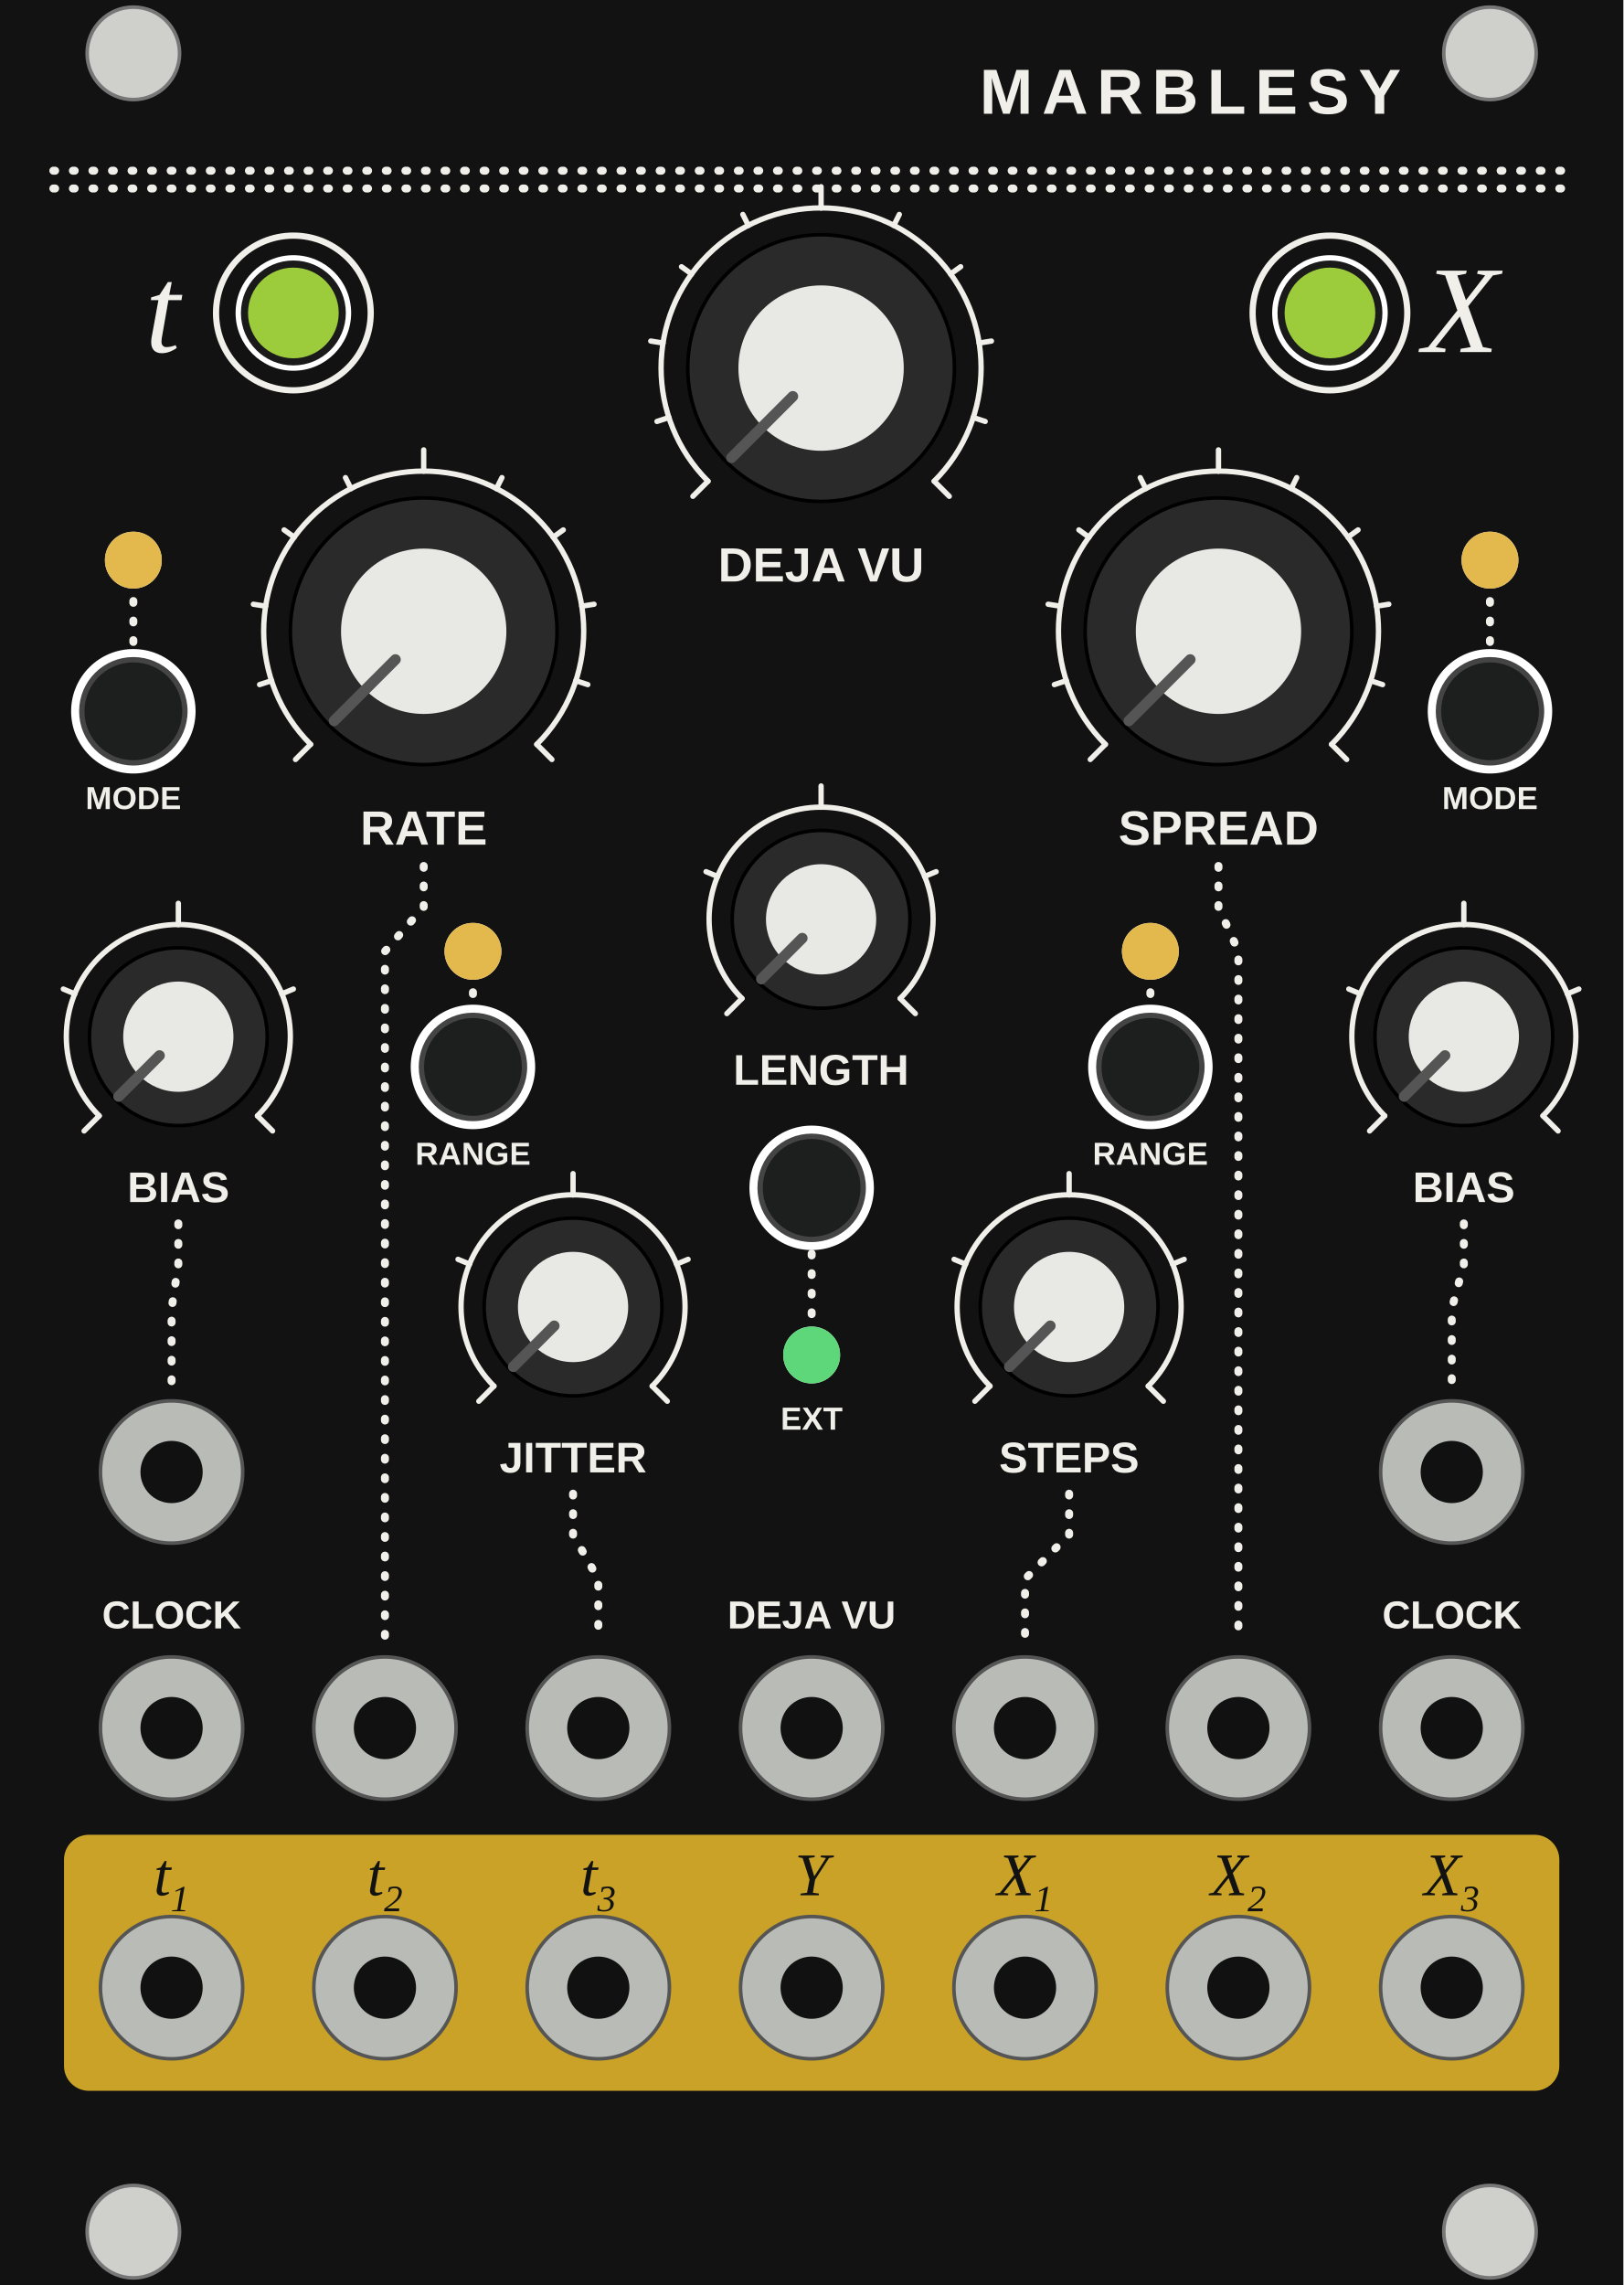
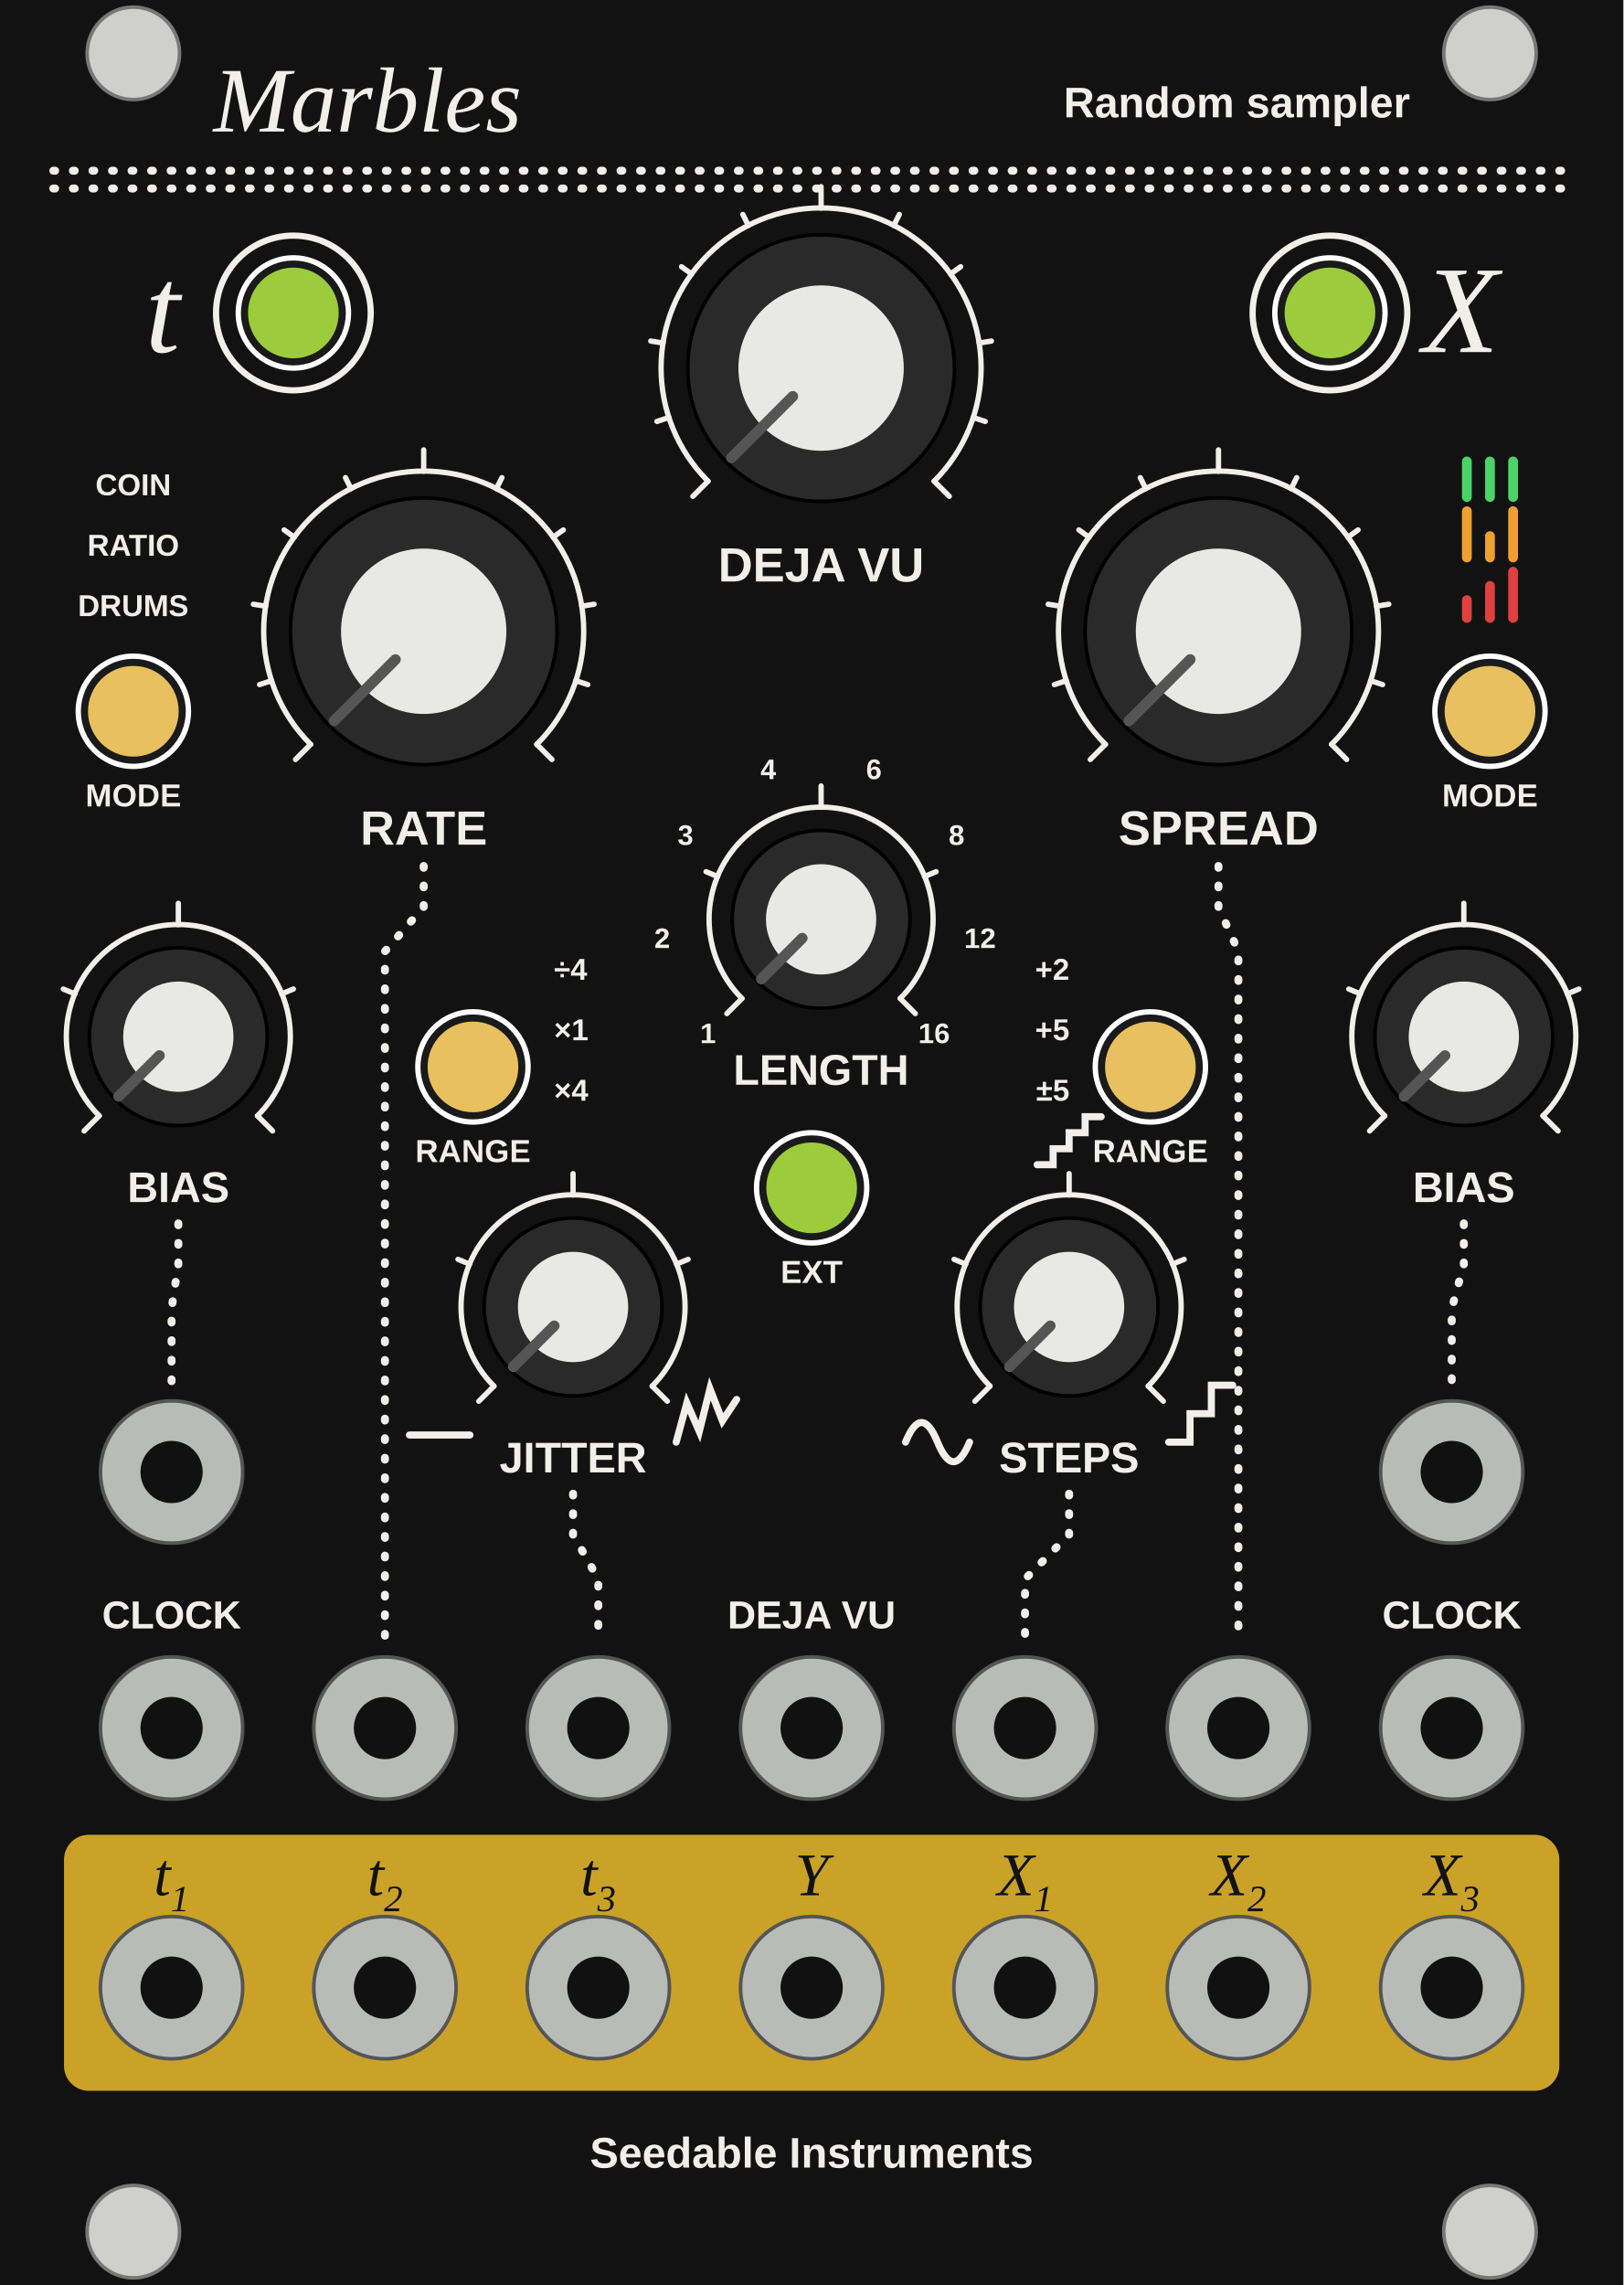
<svg xmlns="http://www.w3.org/2000/svg" width="91.3mm" height="128.5mm" viewBox="0 0 91.3 128.5">
  <style>text{font-family:Arial, Helvetica, sans-serif;font-weight:bold;fill:#f0efe9} .serif{font-family:Georgia, Times New Roman, serif;font-style:italic;font-weight:normal} .silk{stroke:#f0efe9;fill:none;stroke-linecap:round} .dots{stroke-dasharray:0.1 1.0;stroke-width:0.45} .copper{fill:#c9a227} .cu-text{fill:#121212} .hole{fill:#ffffff;stroke:none}</style>
  <rect x="0" y="0" width="91.3" height="128.5" fill="#121212" />
  <g id="silk">
-     <text x="78.80" y="6.40" font-size="3.6" text-anchor="end" letter-spacing="0.5">MARBLESY</text>
+     <text x="12.00" y="7.40" font-size="5.2" text-anchor="start" class="serif">Marbles</text>
+     <text x="79.30" y="6.60" font-size="2.4" text-anchor="end">Random sampler</text>
+     <text x="45.65" y="121.90" font-size="2.4" text-anchor="middle">Seedable Instruments</text>
    <line x1="3" y1="9.6" x2="88.3" y2="9.6" class="silk dots" />
    <line x1="3" y1="10.6" x2="88.3" y2="10.6" class="silk dots" />
    <text x="9.15" y="19.80" font-size="7.0" text-anchor="middle" class="serif">t</text>
    <text x="82.15" y="19.80" font-size="7.0" text-anchor="middle" class="serif">X</text>
    <circle cx="16.50" cy="17.60" r="4.35" class="silk" stroke-width="0.35" />
    <circle cx="74.80" cy="17.60" r="4.35" class="silk" stroke-width="0.35" />
+     <text x="7.50" y="27.85" font-size="1.7" text-anchor="middle" fill="#4bd36a">COIN</text>
+     <text x="7.50" y="31.25" font-size="1.7" text-anchor="middle" fill="#f0a030">RATIO</text>
+     <text x="7.50" y="34.65" font-size="1.7" text-anchor="middle" fill="#e04040">DRUMS</text>
+     <text x="31.15" y="55.10" font-size="1.7" text-anchor="start" fill="#4bd36a">÷4</text>
+     <text x="31.15" y="58.50" font-size="1.7" text-anchor="start" fill="#f0a030">×1</text>
+     <text x="31.15" y="61.90" font-size="1.7" text-anchor="start" fill="#e04040">×4</text>
+     <text x="60.15" y="55.10" font-size="1.7" text-anchor="end" fill="#4bd36a">+2</text>
+     <text x="60.15" y="58.50" font-size="1.7" text-anchor="end" fill="#f0a030">+5</text>
+     <text x="60.15" y="61.90" font-size="1.7" text-anchor="end" fill="#e04040">±5</text>
+     <line x1="82.50" y1="27.95" x2="82.50" y2="25.95" stroke="#4bd36a" stroke-width="0.55" stroke-linecap="round" />
+     <line x1="83.80" y1="27.95" x2="83.80" y2="25.95" stroke="#4bd36a" stroke-width="0.55" stroke-linecap="round" />
+     <line x1="85.10" y1="27.95" x2="85.10" y2="25.95" stroke="#4bd36a" stroke-width="0.55" stroke-linecap="round" />
+     <line x1="82.50" y1="31.35" x2="82.50" y2="28.75" stroke="#f0a030" stroke-width="0.55" stroke-linecap="round" />
+     <line x1="83.80" y1="31.35" x2="83.80" y2="30.15" stroke="#f0a030" stroke-width="0.55" stroke-linecap="round" />
+     <line x1="85.10" y1="31.35" x2="85.10" y2="28.75" stroke="#f0a030" stroke-width="0.55" stroke-linecap="round" />
+     <line x1="82.50" y1="34.75" x2="82.50" y2="33.75" stroke="#e04040" stroke-width="0.55" stroke-linecap="round" />
+     <line x1="83.80" y1="34.75" x2="83.80" y2="32.95" stroke="#e04040" stroke-width="0.55" stroke-linecap="round" />
+     <line x1="85.10" y1="34.75" x2="85.10" y2="32.15" stroke="#e04040" stroke-width="0.55" stroke-linecap="round" />
+     <text x="39.82" y="58.66" font-size="1.6" text-anchor="middle">1</text>
+     <text x="37.24" y="53.31" font-size="1.6" text-anchor="middle">2</text>
+     <text x="38.56" y="47.51" font-size="1.6" text-anchor="middle">3</text>
+     <text x="43.21" y="43.81" font-size="1.6" text-anchor="middle">4</text>
+     <text x="49.15" y="43.81" font-size="1.6" text-anchor="middle">6</text>
+     <text x="53.80" y="47.51" font-size="1.6" text-anchor="middle">8</text>
+     <text x="55.12" y="53.31" font-size="1.6" text-anchor="middle">12</text>
+     <text x="52.54" y="58.66" font-size="1.6" text-anchor="middle">16</text>
+     <path d="M 50.93 81.10 q 0.9 -2.2 1.8 0 t 1.8 0" class="silk" stroke-width="0.4" />
+     <path d="M 58.33 65.50 h 0.9 v -0.9 h 0.9 v -0.9 h 0.9 v -0.9 h 0.9" class="silk" stroke-width="0.4" />
+     <path d="M 65.73 81.10 h 1.2 v -1.6 h 1.2 v -1.6 h 1.2" class="silk" stroke-width="0.4" />
+     <path d="M 23.03 80.70 h 3.4" class="silk" stroke-width="0.4" />
+     <path d="M 38.03 81.10 l 0.6 -2.2 l 0.7 1.6 l 0.6 -2.4 l 0.7 1.8 l 0.8 -1.2" class="silk" stroke-width="0.4" />
    <path d="M 17.47 41.86 A 9.0 9.0 0 1 1 30.19 41.86" class="silk" stroke-width="0.3" />
    <line x1="17.47" y1="41.86" x2="16.62" y2="42.71" class="silk" stroke-width="0.3" />
    <line x1="15.27" y1="38.28" x2="14.60" y2="38.50" class="silk" stroke-width="0.3" />
    <line x1="14.94" y1="34.09" x2="14.25" y2="33.98" class="silk" stroke-width="0.3" />
    <line x1="16.55" y1="30.21" x2="15.98" y2="29.80" class="silk" stroke-width="0.3" />
    <line x1="19.74" y1="27.48" x2="19.43" y2="26.86" class="silk" stroke-width="0.3" />
    <line x1="23.83" y1="26.50" x2="23.83" y2="25.30" class="silk" stroke-width="0.3" />
    <line x1="27.92" y1="27.48" x2="28.23" y2="26.86" class="silk" stroke-width="0.3" />
    <line x1="31.11" y1="30.21" x2="31.68" y2="29.80" class="silk" stroke-width="0.3" />
    <line x1="32.72" y1="34.09" x2="33.41" y2="33.98" class="silk" stroke-width="0.3" />
    <line x1="32.39" y1="38.28" x2="33.06" y2="38.50" class="silk" stroke-width="0.3" />
    <line x1="30.19" y1="41.86" x2="31.04" y2="42.71" class="silk" stroke-width="0.3" />
    <text x="23.83" y="47.50" font-size="2.7" text-anchor="middle">RATE</text>
    <path d="M 62.17 41.86 A 9.0 9.0 0 1 1 74.89 41.86" class="silk" stroke-width="0.3" />
    <line x1="62.17" y1="41.86" x2="61.32" y2="42.71" class="silk" stroke-width="0.3" />
    <line x1="59.97" y1="38.28" x2="59.30" y2="38.50" class="silk" stroke-width="0.3" />
    <line x1="59.64" y1="34.09" x2="58.95" y2="33.98" class="silk" stroke-width="0.3" />
    <line x1="61.25" y1="30.21" x2="60.68" y2="29.80" class="silk" stroke-width="0.3" />
    <line x1="64.44" y1="27.48" x2="64.13" y2="26.86" class="silk" stroke-width="0.3" />
    <line x1="68.53" y1="26.50" x2="68.53" y2="25.30" class="silk" stroke-width="0.3" />
    <line x1="72.62" y1="27.48" x2="72.93" y2="26.86" class="silk" stroke-width="0.3" />
    <line x1="75.81" y1="30.21" x2="76.38" y2="29.80" class="silk" stroke-width="0.3" />
    <line x1="77.42" y1="34.09" x2="78.11" y2="33.98" class="silk" stroke-width="0.3" />
    <line x1="77.09" y1="38.28" x2="77.76" y2="38.50" class="silk" stroke-width="0.3" />
    <line x1="74.89" y1="41.86" x2="75.74" y2="42.71" class="silk" stroke-width="0.3" />
    <text x="68.53" y="47.50" font-size="2.7" text-anchor="middle">SPREAD</text>
    <path d="M 39.82 27.06 A 9.0 9.0 0 1 1 52.54 27.06" class="silk" stroke-width="0.3" />
    <line x1="39.82" y1="27.06" x2="38.97" y2="27.91" class="silk" stroke-width="0.3" />
    <line x1="37.62" y1="23.48" x2="36.95" y2="23.70" class="silk" stroke-width="0.3" />
    <line x1="37.29" y1="19.29" x2="36.60" y2="19.18" class="silk" stroke-width="0.3" />
    <line x1="38.90" y1="15.41" x2="38.33" y2="15.00" class="silk" stroke-width="0.3" />
    <line x1="42.09" y1="12.68" x2="41.78" y2="12.06" class="silk" stroke-width="0.3" />
    <line x1="46.18" y1="11.70" x2="46.18" y2="10.50" class="silk" stroke-width="0.3" />
    <line x1="50.27" y1="12.68" x2="50.58" y2="12.06" class="silk" stroke-width="0.3" />
    <line x1="53.46" y1="15.41" x2="54.03" y2="15.00" class="silk" stroke-width="0.3" />
    <line x1="55.07" y1="19.29" x2="55.76" y2="19.18" class="silk" stroke-width="0.3" />
    <line x1="54.74" y1="23.48" x2="55.41" y2="23.70" class="silk" stroke-width="0.3" />
    <line x1="52.54" y1="27.06" x2="53.39" y2="27.91" class="silk" stroke-width="0.3" />
    <text x="46.18" y="32.70" font-size="2.7" text-anchor="middle">DEJA VU</text>
    <path d="M 5.58 62.75 A 6.3 6.3 0 1 1 14.48 62.75" class="silk" stroke-width="0.3" />
    <line x1="5.58" y1="62.75" x2="4.73" y2="63.60" class="silk" stroke-width="0.3" />
    <line x1="4.21" y1="55.89" x2="3.56" y2="55.62" class="silk" stroke-width="0.3" />
    <line x1="10.03" y1="52.00" x2="10.03" y2="50.80" class="silk" stroke-width="0.3" />
    <line x1="15.85" y1="55.89" x2="16.50" y2="55.62" class="silk" stroke-width="0.3" />
    <line x1="14.48" y1="62.75" x2="15.33" y2="63.60" class="silk" stroke-width="0.3" />
    <text x="10.03" y="67.60" font-size="2.4" text-anchor="middle">BIAS</text>
    <path d="M 77.88 62.75 A 6.3 6.3 0 1 1 86.78 62.75" class="silk" stroke-width="0.3" />
    <line x1="77.88" y1="62.75" x2="77.03" y2="63.60" class="silk" stroke-width="0.3" />
    <line x1="76.51" y1="55.89" x2="75.86" y2="55.62" class="silk" stroke-width="0.3" />
    <line x1="82.33" y1="52.00" x2="82.33" y2="50.80" class="silk" stroke-width="0.3" />
    <line x1="88.15" y1="55.89" x2="88.80" y2="55.62" class="silk" stroke-width="0.3" />
    <line x1="86.78" y1="62.75" x2="87.63" y2="63.60" class="silk" stroke-width="0.3" />
    <text x="82.33" y="67.60" font-size="2.4" text-anchor="middle">BIAS</text>
    <path d="M 41.73 56.15 A 6.3 6.3 0 1 1 50.63 56.15" class="silk" stroke-width="0.3" />
    <line x1="41.73" y1="56.15" x2="40.88" y2="57.00" class="silk" stroke-width="0.3" />
    <line x1="40.36" y1="49.29" x2="39.71" y2="49.02" class="silk" stroke-width="0.3" />
    <line x1="46.18" y1="45.40" x2="46.18" y2="44.20" class="silk" stroke-width="0.3" />
    <line x1="52.00" y1="49.29" x2="52.65" y2="49.02" class="silk" stroke-width="0.3" />
    <line x1="50.63" y1="56.15" x2="51.48" y2="57.00" class="silk" stroke-width="0.3" />
    <text x="46.18" y="61.00" font-size="2.4" text-anchor="middle">LENGTH</text>
    <path d="M 27.78 77.95 A 6.3 6.3 0 1 1 36.68 77.95" class="silk" stroke-width="0.3" />
    <line x1="27.78" y1="77.95" x2="26.93" y2="78.80" class="silk" stroke-width="0.3" />
    <line x1="26.41" y1="71.09" x2="25.76" y2="70.82" class="silk" stroke-width="0.3" />
    <line x1="32.23" y1="67.20" x2="32.23" y2="66.00" class="silk" stroke-width="0.3" />
    <line x1="38.05" y1="71.09" x2="38.70" y2="70.82" class="silk" stroke-width="0.3" />
    <line x1="36.68" y1="77.95" x2="37.53" y2="78.80" class="silk" stroke-width="0.3" />
    <text x="32.23" y="82.80" font-size="2.4" text-anchor="middle">JITTER</text>
    <path d="M 55.68 77.95 A 6.3 6.3 0 1 1 64.58 77.95" class="silk" stroke-width="0.3" />
    <line x1="55.68" y1="77.95" x2="54.83" y2="78.80" class="silk" stroke-width="0.3" />
    <line x1="54.31" y1="71.09" x2="53.66" y2="70.82" class="silk" stroke-width="0.3" />
    <line x1="60.13" y1="67.20" x2="60.13" y2="66.00" class="silk" stroke-width="0.3" />
    <line x1="65.95" y1="71.09" x2="66.60" y2="70.82" class="silk" stroke-width="0.3" />
    <line x1="64.58" y1="77.95" x2="65.43" y2="78.80" class="silk" stroke-width="0.3" />
    <text x="60.13" y="82.80" font-size="2.4" text-anchor="middle">STEPS</text>
    <polyline points="23.83,48.70 23.83,51.00 21.65,53.50 21.65,92.28" class="silk dots" />
    <polyline points="32.23,84.00 32.23,86.30 33.65,88.80 33.65,92.28" class="silk dots" />
    <polyline points="60.13,84.00 60.13,86.30 57.65,88.80 57.65,92.28" class="silk dots" />
    <polyline points="68.53,48.70 68.53,51.00 69.65,53.50 69.65,92.28" class="silk dots" />
    <polyline points="10.03,68.80 10.03,71.10 9.65,73.60 9.65,77.88" class="silk dots" />
    <polyline points="82.33,68.80 82.33,71.10 81.65,73.60 81.65,77.88" class="silk dots" />
-     <polyline points="7.50,33.80 7.50,36.40" class="silk dots" />
-     <polyline points="83.80,33.80 83.80,36.40" class="silk dots" />
-     <polyline points="26.60,55.80 26.60,56.40" class="silk dots" />
-     <polyline points="64.70,55.80 64.70,56.40" class="silk dots" />
-     <polyline points="45.65,73.90 45.65,70.40" class="silk dots" />
-     <text x="7.50" y="45.50" font-size="1.8" text-anchor="middle">MODE</text>
-     <text x="83.80" y="45.50" font-size="1.8" text-anchor="middle">MODE</text>
-     <text x="26.60" y="65.50" font-size="1.8" text-anchor="middle">RANGE</text>
-     <text x="64.70" y="65.50" font-size="1.8" text-anchor="middle">RANGE</text>
-     <text x="45.65" y="80.40" font-size="1.8" text-anchor="middle">EXT</text>
+     <text x="7.50" y="45.35" font-size="1.8" text-anchor="middle">MODE</text>
+     <text x="83.80" y="45.35" font-size="1.8" text-anchor="middle">MODE</text>
+     <text x="26.60" y="65.35" font-size="1.8" text-anchor="middle">RANGE</text>
+     <text x="64.70" y="65.35" font-size="1.8" text-anchor="middle">RANGE</text>
+     <text x="45.65" y="72.15" font-size="1.8" text-anchor="middle">EXT</text>
    <text x="9.65" y="91.58" font-size="2.2" text-anchor="middle">CLOCK</text>
    <text x="81.65" y="91.58" font-size="2.2" text-anchor="middle">CLOCK</text>
    <text x="45.65" y="91.58" font-size="2.2" text-anchor="middle">DEJA VU</text>
  </g>
  <g id="copper">
    <rect x="3.6" y="103.18" width="84.10" height="14.4" rx="1.4" class="copper" />
    <text x="9.65" y="106.58" font-size="3.4" text-anchor="middle" class="serif cu-text">t<tspan font-size="2.1" dy="0.9">1</tspan>
    </text>
    <text x="21.65" y="106.58" font-size="3.4" text-anchor="middle" class="serif cu-text">t<tspan font-size="2.1" dy="0.9">2</tspan>
    </text>
    <text x="33.65" y="106.58" font-size="3.4" text-anchor="middle" class="serif cu-text">t<tspan font-size="2.1" dy="0.9">3</tspan>
    </text>
    <text x="45.65" y="106.58" font-size="3.4" text-anchor="middle" class="serif cu-text">Y</text>
    <text x="57.65" y="106.58" font-size="3.4" text-anchor="middle" class="serif cu-text">X<tspan font-size="2.1" dy="0.9">1</tspan>
    </text>
    <text x="69.65" y="106.58" font-size="3.4" text-anchor="middle" class="serif cu-text">X<tspan font-size="2.1" dy="0.9">2</tspan>
    </text>
    <text x="81.65" y="106.58" font-size="3.4" text-anchor="middle" class="serif cu-text">X<tspan font-size="2.1" dy="0.9">3</tspan>
    </text>
  </g>
  <g id="holes">
    <circle cx="9.65" cy="111.78" r="3.25" class="hole" />
    <circle cx="21.65" cy="111.78" r="3.25" class="hole" />
    <circle cx="33.65" cy="111.78" r="3.25" class="hole" />
    <circle cx="45.65" cy="111.78" r="3.25" class="hole" />
    <circle cx="57.65" cy="111.78" r="3.25" class="hole" />
    <circle cx="69.65" cy="111.78" r="3.25" class="hole" />
    <circle cx="81.65" cy="111.78" r="3.25" class="hole" />
    <circle cx="9.65" cy="97.18" r="3.25" class="hole" />
    <circle cx="21.65" cy="97.18" r="3.25" class="hole" />
    <circle cx="33.65" cy="97.18" r="3.25" class="hole" />
    <circle cx="45.65" cy="97.18" r="3.25" class="hole" />
    <circle cx="57.65" cy="97.18" r="3.25" class="hole" />
    <circle cx="69.65" cy="97.18" r="3.25" class="hole" />
    <circle cx="81.65" cy="97.18" r="3.25" class="hole" />
    <circle cx="9.65" cy="82.78" r="3.25" class="hole" />
    <circle cx="81.65" cy="82.78" r="3.25" class="hole" />
    <circle cx="23.83" cy="35.50" r="3.75" class="hole" />
    <circle cx="68.53" cy="35.50" r="3.75" class="hole" />
    <circle cx="46.18" cy="20.70" r="3.75" class="hole" />
    <circle cx="10.03" cy="58.30" r="3.75" class="hole" />
    <circle cx="82.33" cy="58.30" r="3.75" class="hole" />
    <circle cx="46.18" cy="51.70" r="3.75" class="hole" />
    <circle cx="32.23" cy="73.50" r="3.75" class="hole" />
    <circle cx="60.13" cy="73.50" r="3.75" class="hole" />
    <circle cx="16.50" cy="17.60" r="3.25" class="hole" />
    <circle cx="74.80" cy="17.60" r="3.25" class="hole" />
-     <circle cx="7.50" cy="40.00" r="3.50" class="hole" />
-     <circle cx="83.80" cy="40.00" r="3.50" class="hole" />
-     <circle cx="26.60" cy="60.00" r="3.50" class="hole" />
-     <circle cx="64.70" cy="60.00" r="3.50" class="hole" />
-     <circle cx="45.65" cy="66.80" r="3.50" class="hole" />
-     <circle cx="7.50" cy="31.50" r="1.60" class="hole" />
-     <circle cx="83.80" cy="31.50" r="1.60" class="hole" />
-     <circle cx="26.60" cy="53.50" r="1.60" class="hole" />
-     <circle cx="64.70" cy="53.50" r="1.60" class="hole" />
-     <circle cx="45.65" cy="76.20" r="1.60" class="hole" />
+     <circle cx="7.50" cy="40.00" r="3.25" class="hole" />
+     <circle cx="83.80" cy="40.00" r="3.25" class="hole" />
+     <circle cx="26.60" cy="60.00" r="3.25" class="hole" />
+     <circle cx="64.70" cy="60.00" r="3.25" class="hole" />
+     <circle cx="45.65" cy="66.80" r="3.25" class="hole" />
    <circle cx="7.50" cy="3.00" r="1.60" class="hole" />
    <circle cx="7.50" cy="125.50" r="1.60" class="hole" />
    <circle cx="83.80" cy="3.00" r="1.60" class="hole" />
    <circle cx="83.80" cy="125.50" r="1.60" class="hole" />
  </g>
  <g id="mockup">
    <circle cx="9.65" cy="111.78" r="4.0" fill="#b9bbb6" stroke="#555" stroke-width="0.2" />
    <circle cx="9.65" cy="111.78" r="1.75" fill="#111" />
    <circle cx="21.65" cy="111.78" r="4.0" fill="#b9bbb6" stroke="#555" stroke-width="0.2" />
    <circle cx="21.65" cy="111.78" r="1.75" fill="#111" />
    <circle cx="33.65" cy="111.78" r="4.0" fill="#b9bbb6" stroke="#555" stroke-width="0.2" />
    <circle cx="33.65" cy="111.78" r="1.75" fill="#111" />
    <circle cx="45.65" cy="111.78" r="4.0" fill="#b9bbb6" stroke="#555" stroke-width="0.2" />
    <circle cx="45.65" cy="111.78" r="1.75" fill="#111" />
    <circle cx="57.65" cy="111.78" r="4.0" fill="#b9bbb6" stroke="#555" stroke-width="0.2" />
    <circle cx="57.65" cy="111.78" r="1.75" fill="#111" />
    <circle cx="69.65" cy="111.78" r="4.0" fill="#b9bbb6" stroke="#555" stroke-width="0.2" />
    <circle cx="69.65" cy="111.78" r="1.75" fill="#111" />
    <circle cx="81.65" cy="111.78" r="4.0" fill="#b9bbb6" stroke="#555" stroke-width="0.2" />
    <circle cx="81.65" cy="111.78" r="1.75" fill="#111" />
    <circle cx="9.65" cy="97.18" r="4.0" fill="#b9bbb6" stroke="#555" stroke-width="0.2" />
    <circle cx="9.65" cy="97.18" r="1.75" fill="#111" />
    <circle cx="21.65" cy="97.18" r="4.0" fill="#b9bbb6" stroke="#555" stroke-width="0.2" />
    <circle cx="21.65" cy="97.18" r="1.75" fill="#111" />
    <circle cx="33.65" cy="97.18" r="4.0" fill="#b9bbb6" stroke="#555" stroke-width="0.2" />
    <circle cx="33.65" cy="97.18" r="1.75" fill="#111" />
    <circle cx="45.65" cy="97.18" r="4.0" fill="#b9bbb6" stroke="#555" stroke-width="0.2" />
    <circle cx="45.65" cy="97.18" r="1.75" fill="#111" />
    <circle cx="57.65" cy="97.18" r="4.0" fill="#b9bbb6" stroke="#555" stroke-width="0.2" />
    <circle cx="57.65" cy="97.18" r="1.75" fill="#111" />
    <circle cx="69.65" cy="97.18" r="4.0" fill="#b9bbb6" stroke="#555" stroke-width="0.2" />
    <circle cx="69.65" cy="97.18" r="1.75" fill="#111" />
    <circle cx="81.65" cy="97.18" r="4.0" fill="#b9bbb6" stroke="#555" stroke-width="0.2" />
    <circle cx="81.65" cy="97.18" r="1.75" fill="#111" />
    <circle cx="9.65" cy="82.78" r="4.0" fill="#b9bbb6" stroke="#555" stroke-width="0.2" />
    <circle cx="9.65" cy="82.78" r="1.75" fill="#111" />
    <circle cx="81.65" cy="82.78" r="4.0" fill="#b9bbb6" stroke="#555" stroke-width="0.2" />
    <circle cx="81.65" cy="82.78" r="1.75" fill="#111" />
    <circle cx="23.83" cy="35.50" r="7.5" fill="#2a2a2a" stroke="#000" stroke-width="0.2" />
    <circle cx="23.83" cy="35.50" r="4.65" fill="#e8e8e4" />
    <line x1="22.24" y1="37.09" x2="18.79" y2="40.54" stroke="#555" stroke-width="0.6" stroke-linecap="round" />
    <circle cx="68.53" cy="35.50" r="7.5" fill="#2a2a2a" stroke="#000" stroke-width="0.2" />
    <circle cx="68.53" cy="35.50" r="4.65" fill="#e8e8e4" />
    <line x1="66.94" y1="37.09" x2="63.49" y2="40.54" stroke="#555" stroke-width="0.6" stroke-linecap="round" />
    <circle cx="46.18" cy="20.70" r="7.5" fill="#2a2a2a" stroke="#000" stroke-width="0.2" />
    <circle cx="46.18" cy="20.70" r="4.65" fill="#e8e8e4" />
    <line x1="44.59" y1="22.29" x2="41.14" y2="25.74" stroke="#555" stroke-width="0.6" stroke-linecap="round" />
    <circle cx="10.03" cy="58.30" r="5.0" fill="#2a2a2a" stroke="#000" stroke-width="0.2" />
    <circle cx="10.03" cy="58.30" r="3.10" fill="#e8e8e4" />
    <line x1="8.97" y1="59.36" x2="6.67" y2="61.66" stroke="#555" stroke-width="0.6" stroke-linecap="round" />
    <circle cx="82.33" cy="58.30" r="5.0" fill="#2a2a2a" stroke="#000" stroke-width="0.2" />
    <circle cx="82.33" cy="58.30" r="3.10" fill="#e8e8e4" />
    <line x1="81.27" y1="59.36" x2="78.97" y2="61.66" stroke="#555" stroke-width="0.6" stroke-linecap="round" />
    <circle cx="46.18" cy="51.70" r="5.0" fill="#2a2a2a" stroke="#000" stroke-width="0.2" />
    <circle cx="46.18" cy="51.70" r="3.10" fill="#e8e8e4" />
    <line x1="45.12" y1="52.76" x2="42.82" y2="55.06" stroke="#555" stroke-width="0.6" stroke-linecap="round" />
    <circle cx="32.23" cy="73.50" r="5.0" fill="#2a2a2a" stroke="#000" stroke-width="0.2" />
    <circle cx="32.23" cy="73.50" r="3.10" fill="#e8e8e4" />
    <line x1="31.17" y1="74.56" x2="28.87" y2="76.86" stroke="#555" stroke-width="0.6" stroke-linecap="round" />
    <circle cx="60.13" cy="73.50" r="5.0" fill="#2a2a2a" stroke="#000" stroke-width="0.2" />
    <circle cx="60.13" cy="73.50" r="3.10" fill="#e8e8e4" />
    <line x1="59.07" y1="74.56" x2="56.77" y2="76.86" stroke="#555" stroke-width="0.6" stroke-linecap="round" />
    <circle cx="16.50" cy="17.60" r="2.75" fill="#9ccc3c" stroke="#1a1a1a" stroke-width="0.4" />
    <circle cx="74.80" cy="17.60" r="2.75" fill="#9ccc3c" stroke="#1a1a1a" stroke-width="0.4" />
-     <circle cx="7.50" cy="40.00" r="2.9" fill="#1d1f1e" stroke="#444" stroke-width="0.3" />
-     <circle cx="83.80" cy="40.00" r="2.9" fill="#1d1f1e" stroke="#444" stroke-width="0.3" />
-     <circle cx="26.60" cy="60.00" r="2.9" fill="#1d1f1e" stroke="#444" stroke-width="0.3" />
-     <circle cx="64.70" cy="60.00" r="2.9" fill="#1d1f1e" stroke="#444" stroke-width="0.3" />
-     <circle cx="45.65" cy="66.80" r="2.9" fill="#1d1f1e" stroke="#444" stroke-width="0.3" />
-     <circle cx="7.50" cy="31.50" r="1.6" fill="#e0b03a" opacity="0.9" />
-     <circle cx="83.80" cy="31.50" r="1.6" fill="#e0b03a" opacity="0.9" />
-     <circle cx="26.60" cy="53.50" r="1.6" fill="#e0b03a" opacity="0.9" />
-     <circle cx="64.70" cy="53.50" r="1.6" fill="#e0b03a" opacity="0.9" />
-     <circle cx="45.65" cy="76.20" r="1.6" fill="#4bd36a" opacity="0.9" />
+     <circle cx="7.50" cy="40.00" r="2.75" fill="#e8c060" stroke="#1a1a1a" stroke-width="0.4" />
+     <circle cx="83.80" cy="40.00" r="2.75" fill="#e8c060" stroke="#1a1a1a" stroke-width="0.4" />
+     <circle cx="26.60" cy="60.00" r="2.75" fill="#e8c060" stroke="#1a1a1a" stroke-width="0.4" />
+     <circle cx="64.70" cy="60.00" r="2.75" fill="#e8c060" stroke="#1a1a1a" stroke-width="0.4" />
+     <circle cx="45.65" cy="66.80" r="2.75" fill="#9ccc3c" stroke="#1a1a1a" stroke-width="0.4" />
    <circle cx="7.50" cy="3.00" r="2.6" fill="#cfd0cc" stroke="#777" stroke-width="0.2" />
    <circle cx="7.50" cy="125.50" r="2.6" fill="#cfd0cc" stroke="#777" stroke-width="0.2" />
    <circle cx="83.80" cy="3.00" r="2.6" fill="#cfd0cc" stroke="#777" stroke-width="0.2" />
    <circle cx="83.80" cy="125.50" r="2.6" fill="#cfd0cc" stroke="#777" stroke-width="0.2" />
  </g>
</svg>
